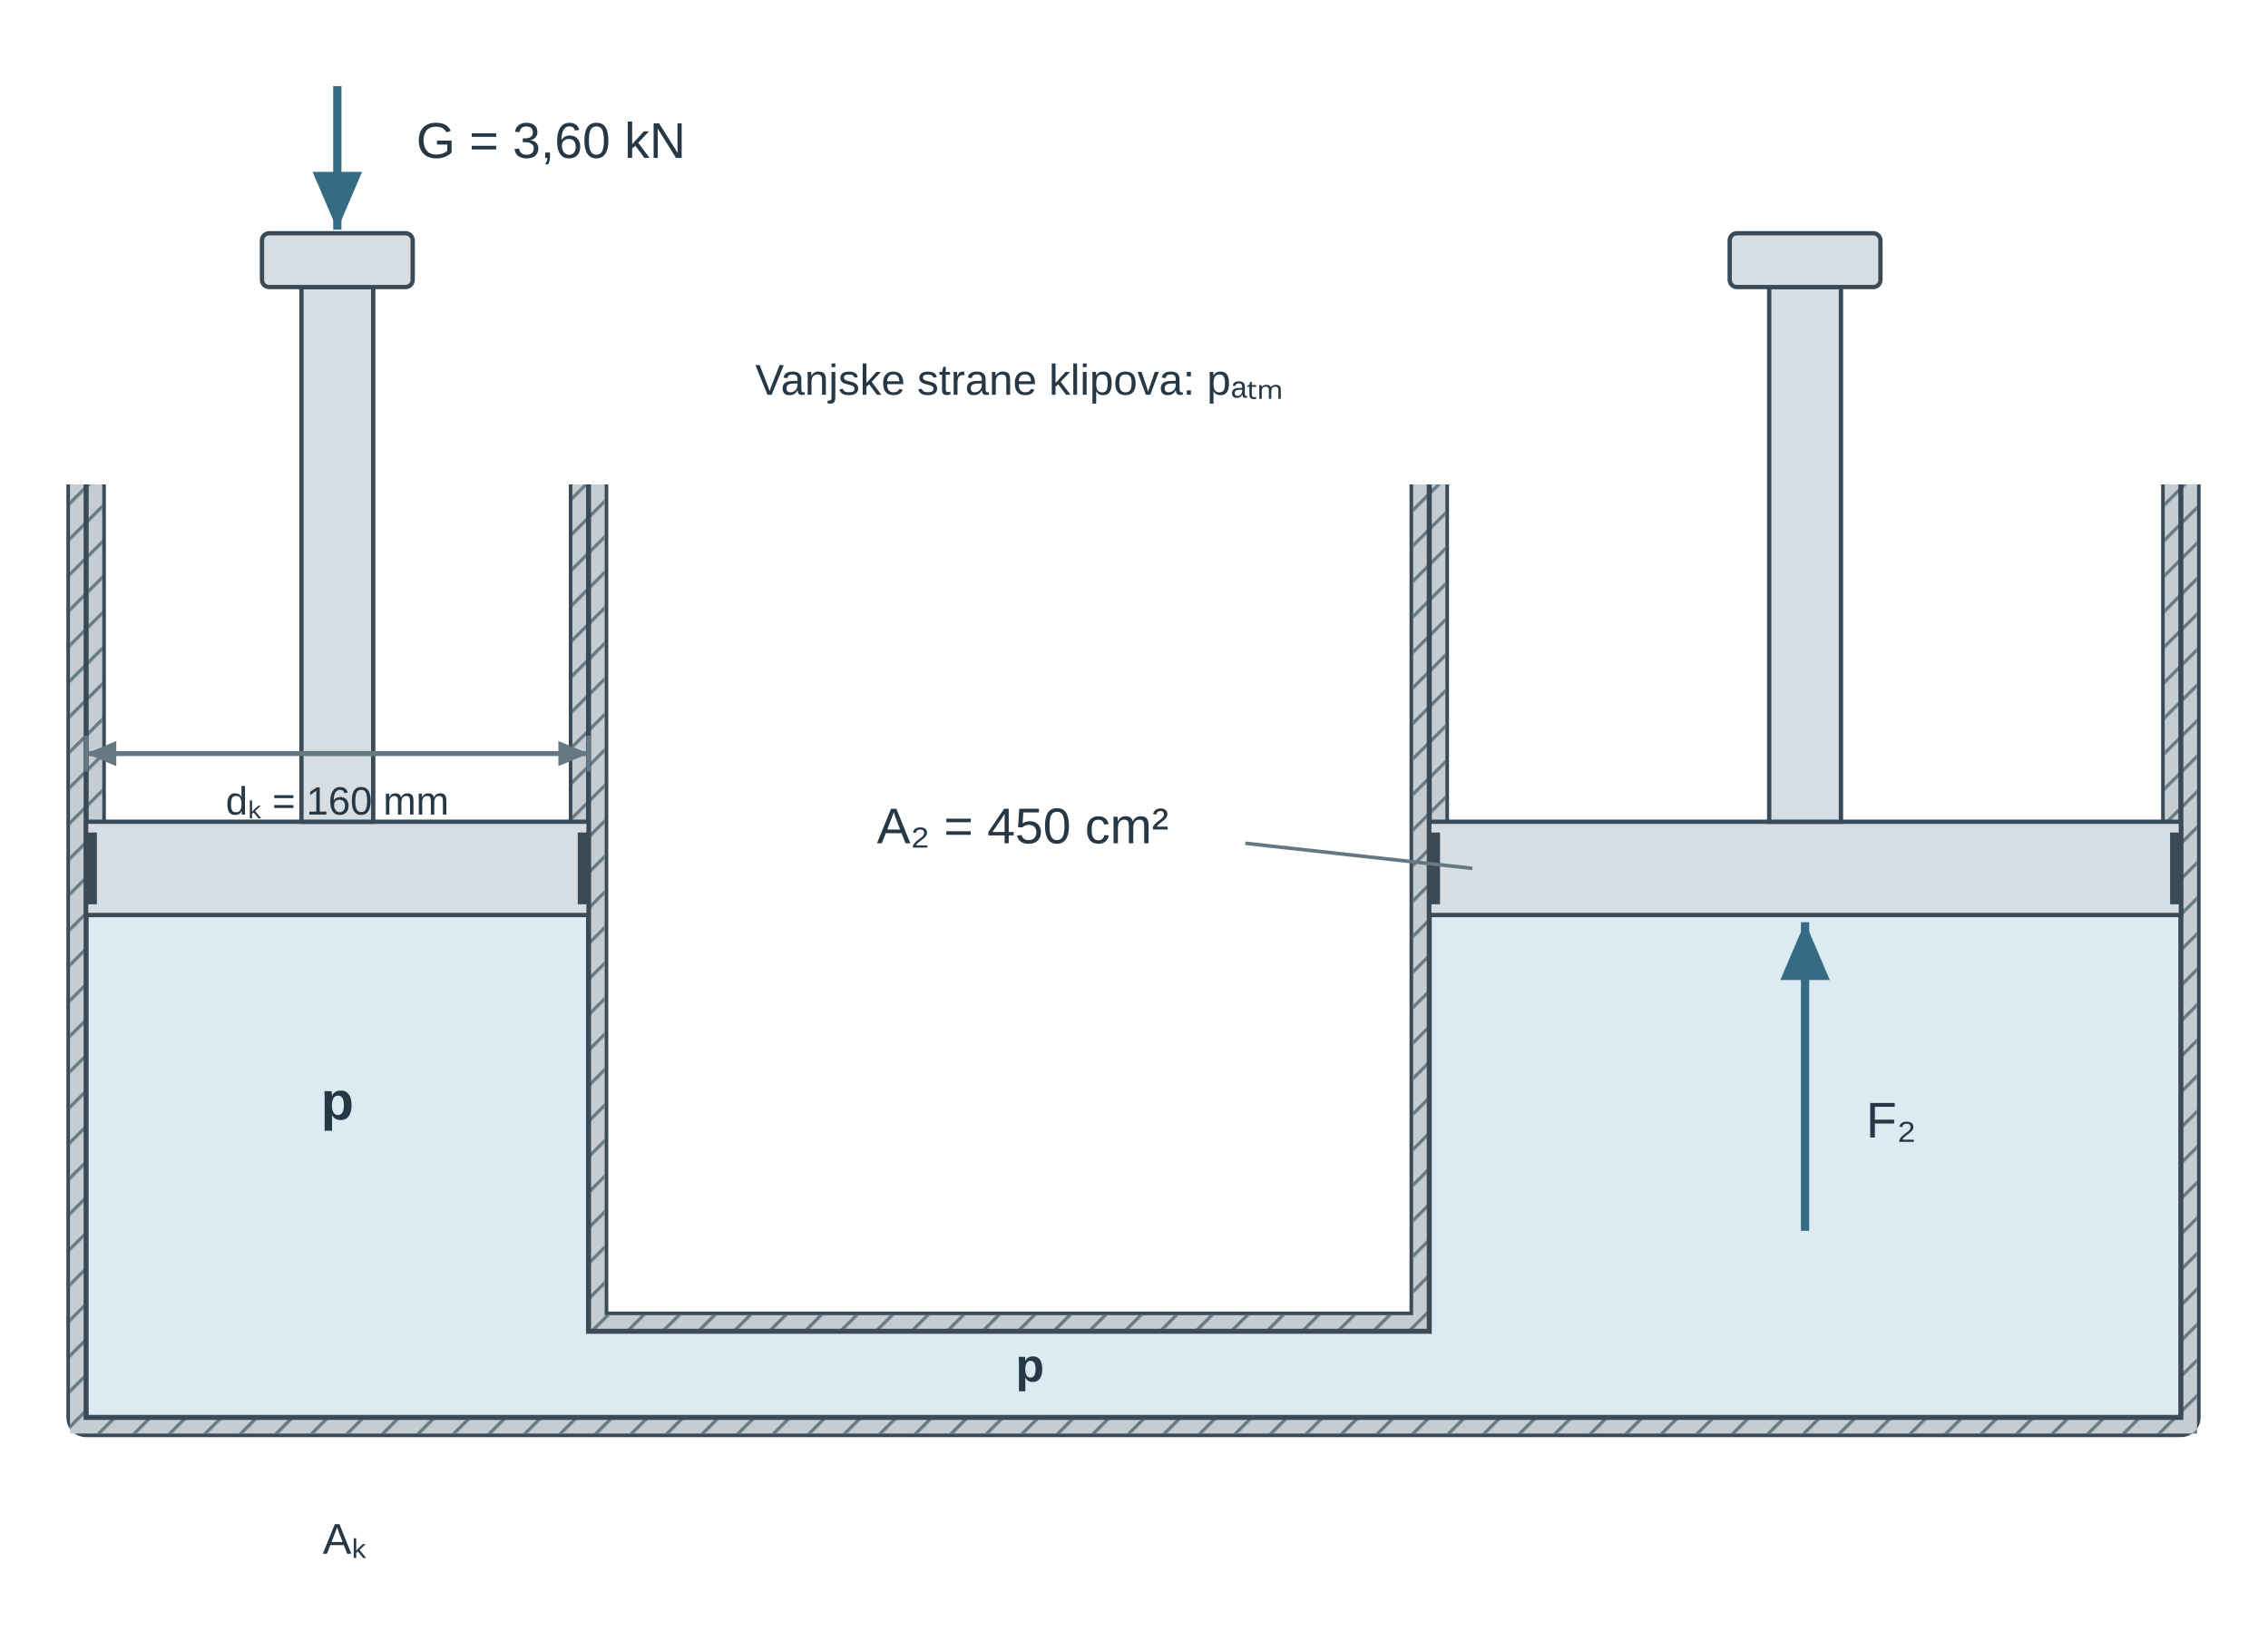
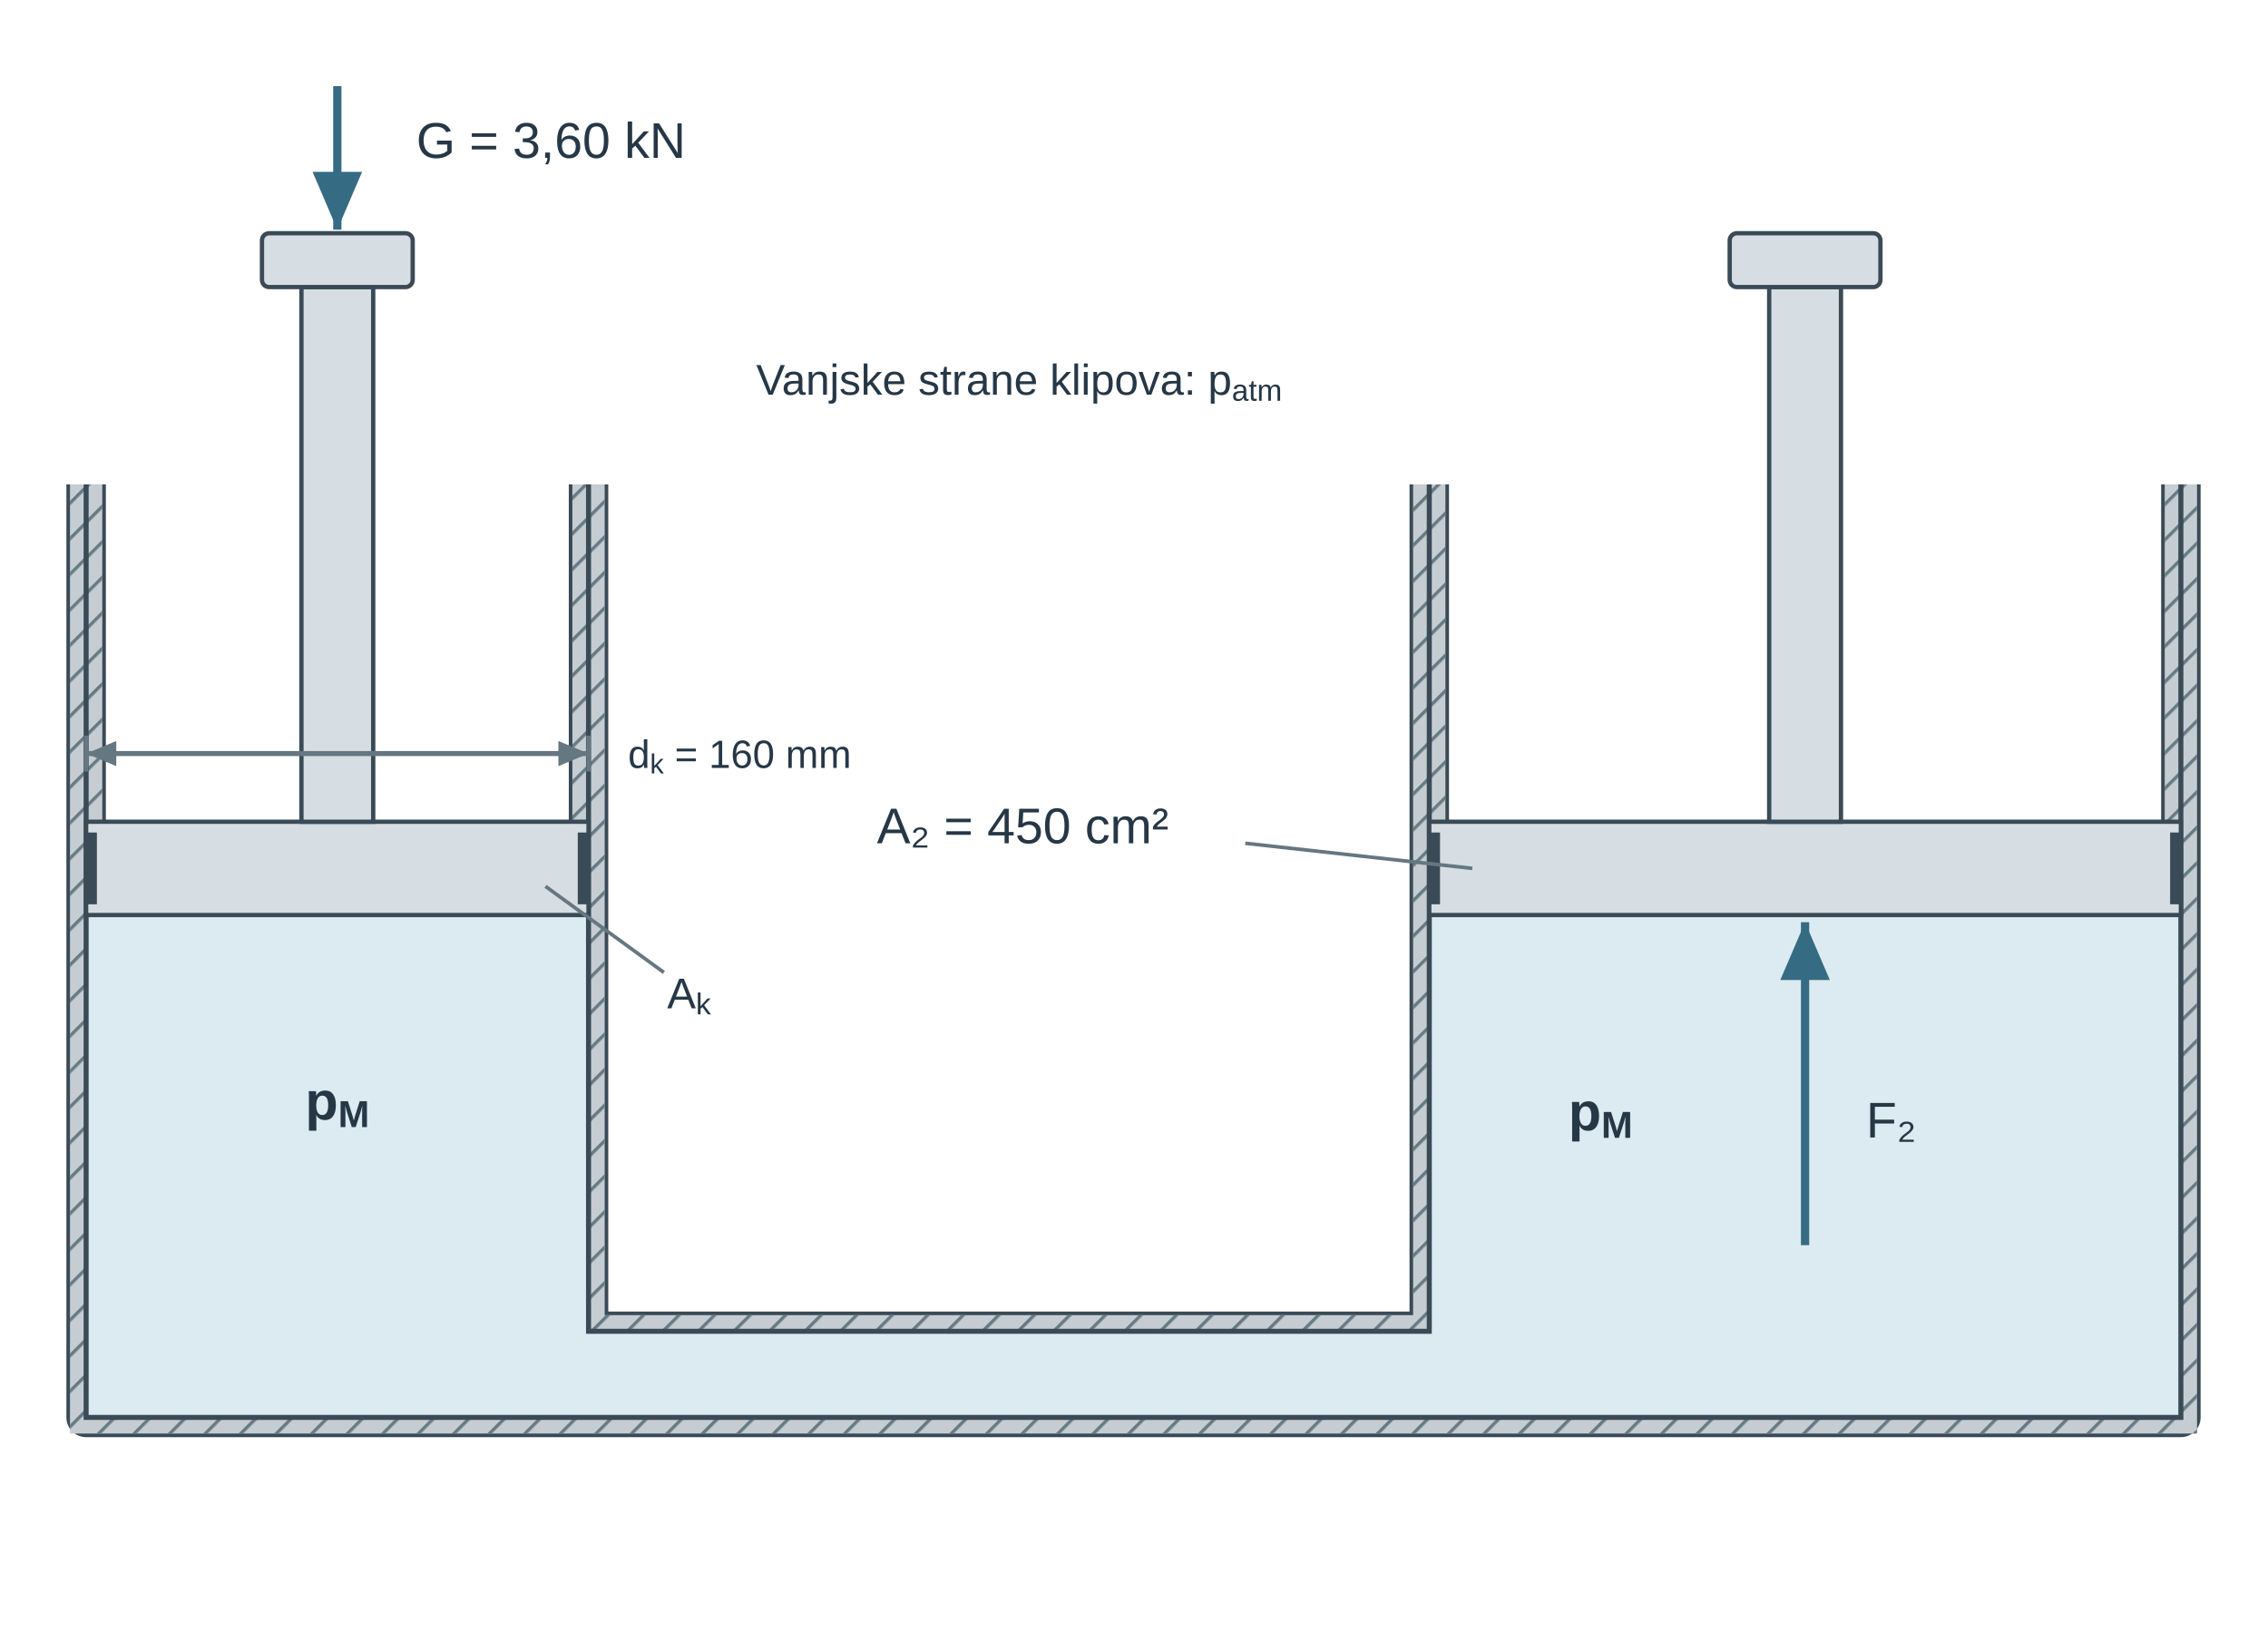
<svg xmlns="http://www.w3.org/2000/svg" viewBox="0 0 632 460" role="img" aria-labelledby="u01v1km_title u01v1km_desc" preserveAspectRatio="xMidYMid meet" style="display:block;width:100%;max-width:632px;height:auto;">
  <defs>
    <pattern id="u01v1km_hatch" width="7" height="7" patternUnits="userSpaceOnUse" patternTransform="rotate(45)">
      <line x1="0" y1="0" x2="0" y2="7" stroke="#657781" stroke-width="1.8" />
    </pattern>
    <marker id="u01v1km_v" markerWidth="7" markerHeight="6" refX="7" refY="3" orient="auto">
      <path d="M0 0 L7 3 L0 6 Z" fill="#356b83" />
    </marker>
    <marker id="u01v1km_dim" markerWidth="6" markerHeight="5" refX="6" refY="2.5" orient="auto-start-reverse">
      <path d="M0 0 L6 2.5 L0 5 Z" fill="#657781" />
    </marker>
    <marker id="u01v1km_dimSmall" markerWidth="3" markerHeight="3" refX="3" refY="1.5" orient="auto-start-reverse">
      <path d="M0 0 L3 1.5 L0 3 Z" fill="#356b83" />
    </marker>
    <marker id="u01v1km_forceMarker" markerWidth="7" markerHeight="6" refX="7" refY="3" orient="auto">
      <path d="M0 0 L7 3 L0 6 Z" fill="#356b83" />
    </marker>
    <marker id="u01v1km_pressureMarker" markerWidth="7" markerHeight="6" refX="7" refY="3" orient="auto">
      <path d="M0 0 L7 3 L0 6 Z" fill="#356b83" />
    </marker>
    <marker id="u01v1km_reactionMarker" markerWidth="7" markerHeight="6" refX="7" refY="3" orient="auto">
      <path d="M0 0 L7 3 L0 6 Z" fill="#356b83" />
    </marker>
    <marker id="u01v1km_axisMarker" markerWidth="7" markerHeight="6" refX="7" refY="3" orient="auto">
      <path d="M0 0 L7 3 L0 6 Z" fill="#3a4a56" />
    </marker>
  </defs>
  <g id="u01v1km_title-scene-1" transform="translate(-24 -5)">
    <g font-family="Arial, Liberation Sans, sans-serif" fill="#3a4a56">
      <path id="u01v1km_systemouter0" d="M48.0 140 V400 H631.722 V140" fill="none" stroke="#3a4a56" stroke-width="11" stroke-linecap="butt" stroke-linejoin="round" />
      <path d="M48.0 140 V400 H631.722 V140" fill="none" stroke="#c5cdd3" stroke-width="9" />
      <path d="M48.0 140 V400 H631.722 V140" fill="none" stroke="url(#u01v1km_hatch)" stroke-width="9" />
      <path id="u01v1km_systemouter1" d="M188.0 140 V376 H422.278 V140" fill="none" stroke="#3a4a56" stroke-width="11" stroke-linecap="butt" stroke-linejoin="round" />
      <path d="M188.0 140 V376 H422.278 V140" fill="none" stroke="#c5cdd3" stroke-width="9" />
      <path d="M188.0 140 V376 H422.278 V140" fill="none" stroke="url(#u01v1km_hatch)" stroke-width="9" />
      <path id="u01v1km_systemfluid" d="M48.0 260 H188.0 V376 H422.278 V260 H631.722 V400 H48.0 Z" fill="#dcebf1" stroke="none" stroke-width="1.8" />
      <path id="u01v1km_systemwall0" d="M48.0 140 V400 H631.722 V140" fill="none" stroke="#3a4a56" stroke-width="1.4" />
      <path id="u01v1km_systemwall1" d="M188.0 140 V376 H422.278 V140" fill="none" stroke="#3a4a56" stroke-width="1.4" />
      <rect id="u01v1km_systempiston0" x="48.0" y="234" width="140" height="26" rx="0" fill="#d7dee3" stroke="#3a4a56" stroke-width="1.2" />
      <rect id="u01v1km_systemrod0" x="108.0" y="85" width="20" height="149" rx="0" fill="#d7dee3" stroke="#3a4a56" stroke-width="1.2" />
      <rect x="48.0" y="237" width="3" height="20" rx="0" fill="#3a4a56" stroke="none" stroke-width="1.2" />
      <rect x="185.0" y="237" width="3" height="20" rx="0" fill="#3a4a56" stroke="none" stroke-width="1.2" />
      <rect id="u01v1km_systempiston1" x="422.278" y="234" width="209.445" height="26" rx="0" fill="#d7dee3" stroke="#3a4a56" stroke-width="1.2" />
      <rect id="u01v1km_systemrod1" x="517.0" y="85" width="20" height="149" rx="0" fill="#d7dee3" stroke="#3a4a56" stroke-width="1.2" />
      <rect x="422.278" y="237" width="3" height="20" rx="0" fill="#3a4a56" stroke="none" stroke-width="1.2" />
      <rect x="628.722" y="237" width="3" height="20" rx="0" fill="#3a4a56" stroke="none" stroke-width="1.2" />
      <rect x="97" y="70" width="42" height="15" rx="2" fill="#d7dee3" stroke="#3a4a56" stroke-width="1.2" />
      <rect x="506" y="70" width="42" height="15" rx="2" fill="#d7dee3" stroke="#3a4a56" stroke-width="1.2" />
      <path id="u01v1km_load" d="M118 29 L118 69" fill="none" stroke="#356b83" stroke-width="2.3" marker-end="url(#u01v1km_forceMarker)" />
      <text x="140" y="49" font-size="14" fill="#263746" text-anchor="start">G = 3,60 kN</text>
-       <path id="u01v1km_oilForce" d="M527 348 L527 262" fill="none" stroke="#356b83" stroke-width="2.3" marker-end="url(#u01v1km_reactionMarker)" />
+       <path id="u01v1km_oilForce" d="M527 352 L527 262" fill="none" stroke="#356b83" stroke-width="2.3" marker-end="url(#u01v1km_reactionMarker)" />
      <text x="544" y="322" font-size="14" fill="#263746" text-anchor="start">F₂</text>
      <line x1="48.0" y1="210" x2="48.0" y2="220" stroke="#657781" stroke-width="1.2" />
      <line x1="188.0" y1="210" x2="188.0" y2="220" stroke="#657781" stroke-width="1.2" />
      <path id="u01v1km_diameter" d="M48.0 215 L188.0 215" fill="none" stroke="#657781" stroke-width="1.4" marker-start="url(#u01v1km_dim)" marker-end="url(#u01v1km_dim)" />
-       <text x="118.0" y="232" font-size="11" fill="#263746" text-anchor="middle">dₖ = 160 mm</text>
+       <text x="199" y="219" font-size="11" fill="#263746" text-anchor="start">d<tspan baseline-shift="sub" font-size="0.7em">k</tspan> = 160 mm</text>
      <text x="309" y="240" font-size="14" fill="#263746" text-anchor="middle">A₂ = 450 cm²</text>
      <line x1="371" y1="240" x2="434.278" y2="247" stroke="#657781" stroke-width="1" />
-       <text x="118" y="317" font-size="15" fill="#263746" text-anchor="middle" font-weight="700">p</text>
-       <text x="311" y="390" font-size="13" fill="#263746" text-anchor="middle" font-weight="700">p</text>
-       <text x="308" y="115" font-size="12" fill="#263746" text-anchor="middle">Vanjske strane klipova: pₐₜₘ</text>
-       <text x="120" y="438" font-size="12" fill="#263746" text-anchor="middle">Aₖ</text>
+       <text x="118" y="317" font-size="15" fill="#263746" text-anchor="middle" font-weight="700">p<tspan baseline-shift="sub" font-size="0.7em">M</tspan>
+       </text>
+       <text x="470" y="320" font-size="15" fill="#263746" text-anchor="middle" font-weight="700">p<tspan baseline-shift="sub" font-size="0.7em">M</tspan>
+       </text>
+       <text x="308" y="115" font-size="12" fill="#263746" text-anchor="middle">Vanjske strane klipova: p<tspan baseline-shift="sub" font-size="0.7em">atm</tspan>
+       </text>
+       <text x="216" y="286" font-size="12" fill="#263746" text-anchor="middle">A<tspan baseline-shift="sub" font-size="0.7em">k</tspan>
+       </text>
+       <line x1="209" y1="276" x2="176" y2="252" stroke="#657781" stroke-width="1" />
    </g>
  </g>
</svg>
